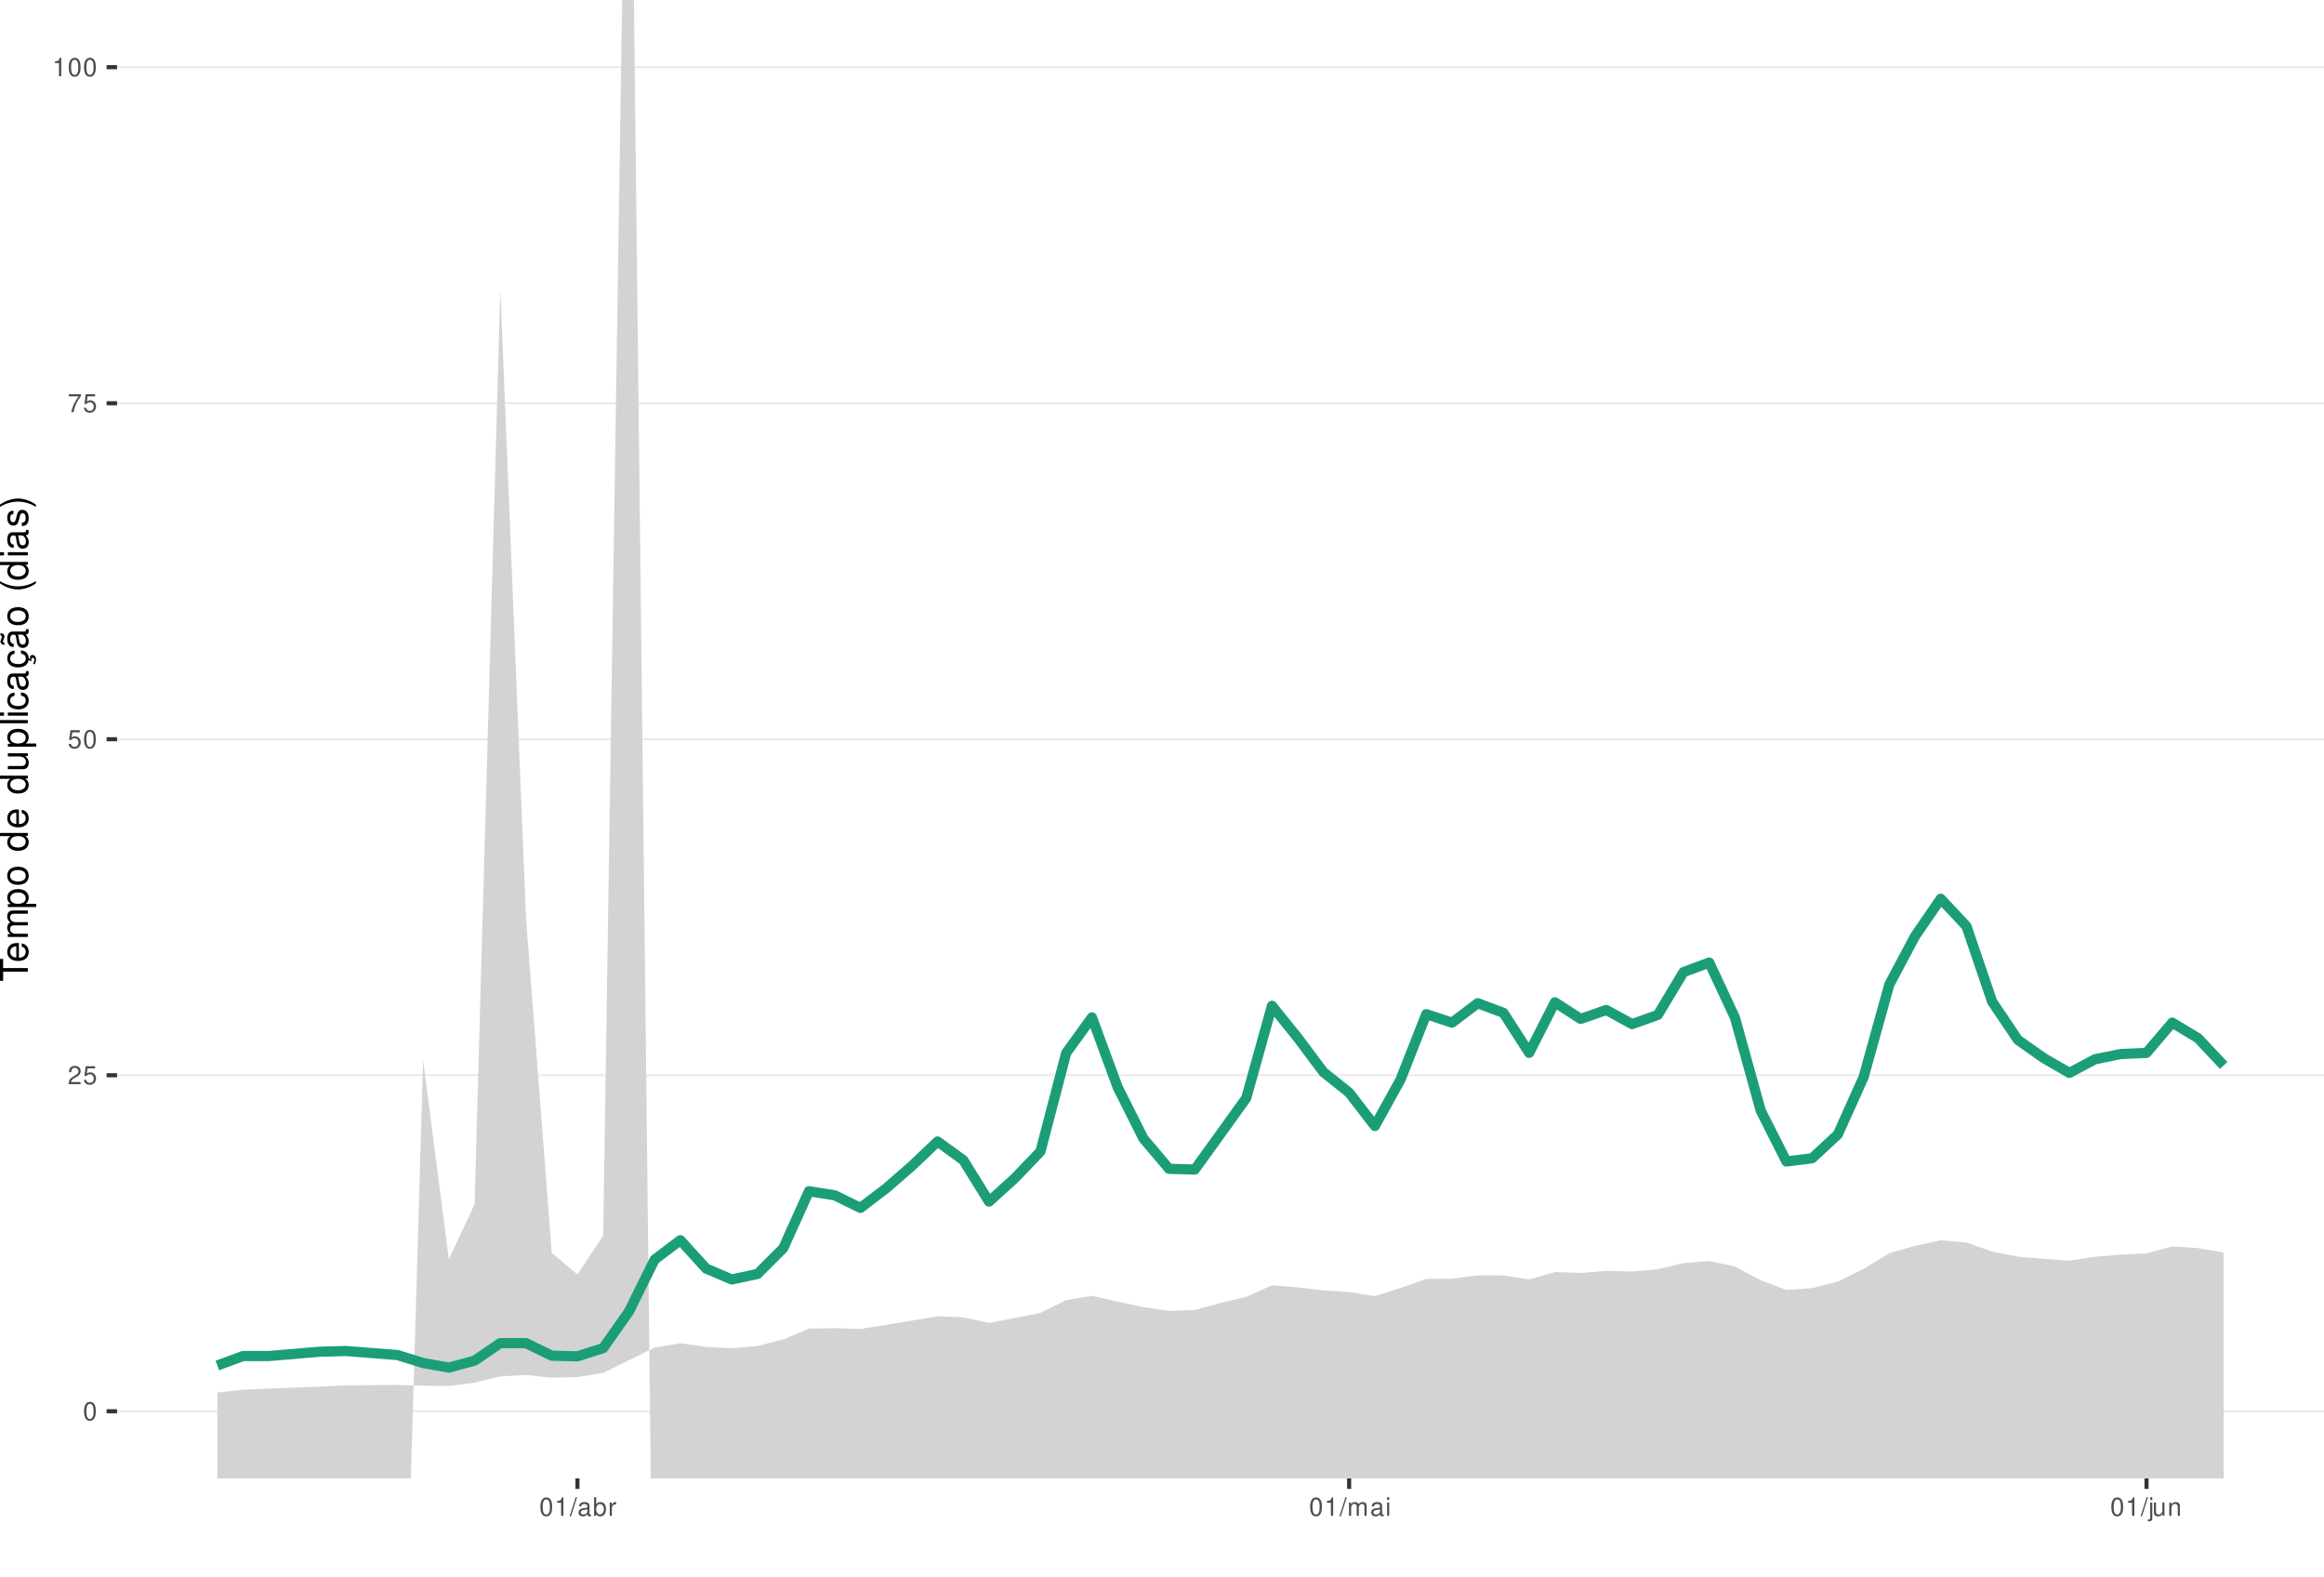
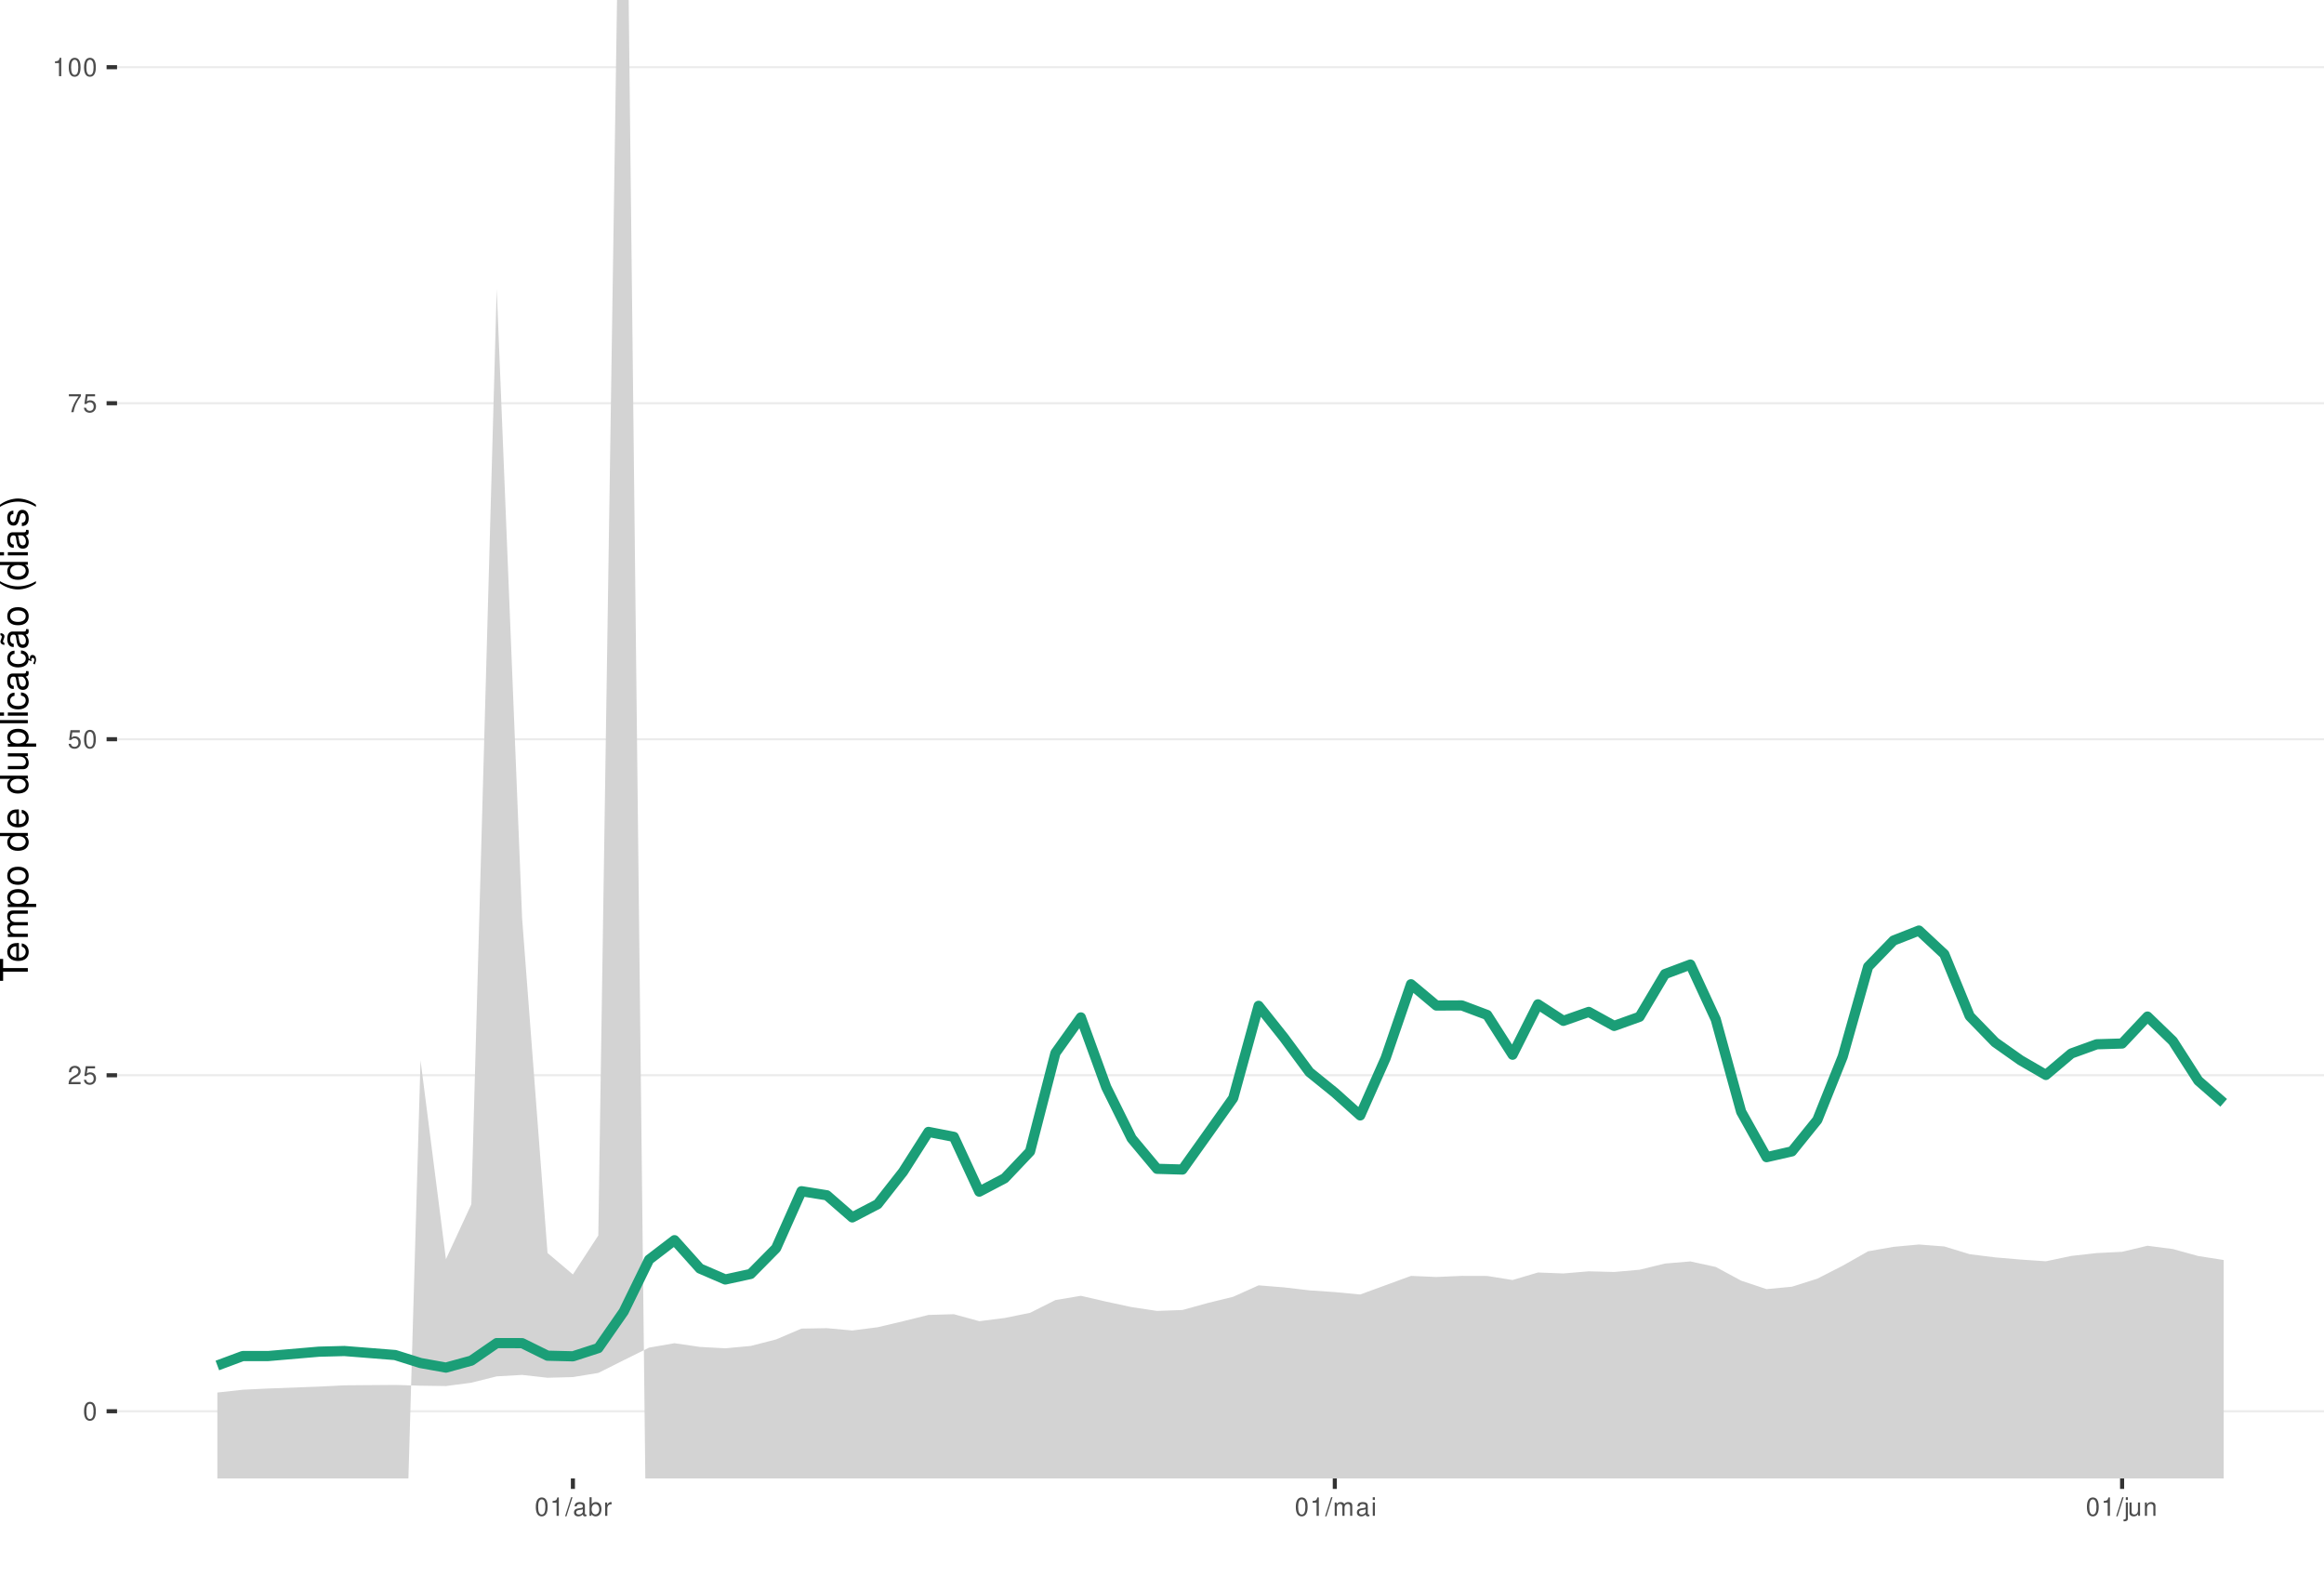
<svg xmlns="http://www.w3.org/2000/svg" xmlns:xlink="http://www.w3.org/1999/xlink" width="609pt" height="413pt" viewBox="0 0 609 413" version="1.1">
  <defs>
    <g>
      <symbol overflow="visible" id="glyph0-0">
        <path style="stroke:none;" d="" />
      </symbol>
      <symbol overflow="visible" id="glyph0-1">
        <path style="stroke:none;" d="M 1.828 -4.812 C 1.391 -4.812 0.984 -4.609 0.75 -4.281 C 0.438 -3.859 0.281 -3.219 0.281 -2.328 C 0.281 -0.703 0.812 0.156 1.828 0.156 C 2.828 0.156 3.375 -0.703 3.375 -2.297 C 3.375 -3.219 3.234 -3.844 2.922 -4.281 C 2.672 -4.625 2.281 -4.812 1.828 -4.812 Z M 1.828 -4.297 C 2.469 -4.297 2.781 -3.641 2.781 -2.344 C 2.781 -0.969 2.469 -0.328 1.812 -0.328 C 1.203 -0.328 0.891 -1 0.891 -2.328 C 0.891 -3.641 1.203 -4.297 1.828 -4.297 Z M 1.828 -4.297 " />
      </symbol>
      <symbol overflow="visible" id="glyph0-2">
        <path style="stroke:none;" d="M 3.375 -0.578 L 0.891 -0.578 C 0.938 -0.984 1.156 -1.234 1.734 -1.578 L 2.406 -1.953 C 3.062 -2.328 3.406 -2.812 3.406 -3.406 C 3.406 -3.812 3.234 -4.188 2.969 -4.438 C 2.688 -4.688 2.344 -4.812 1.891 -4.812 C 1.297 -4.812 0.844 -4.594 0.578 -4.188 C 0.422 -3.938 0.344 -3.641 0.328 -3.141 L 0.922 -3.141 C 0.938 -3.469 0.984 -3.672 1.062 -3.828 C 1.219 -4.125 1.516 -4.297 1.875 -4.297 C 2.406 -4.297 2.797 -3.906 2.797 -3.391 C 2.797 -3.016 2.578 -2.672 2.156 -2.438 L 1.547 -2.078 C 0.562 -1.516 0.281 -1.062 0.219 0 L 3.375 0 Z M 3.375 -0.578 " />
      </symbol>
      <symbol overflow="visible" id="glyph0-3">
        <path style="stroke:none;" d="M 3.172 -4.719 L 0.734 -4.719 L 0.375 -2.156 L 0.922 -2.156 C 1.188 -2.469 1.422 -2.594 1.797 -2.594 C 2.422 -2.594 2.812 -2.156 2.812 -1.453 C 2.812 -0.781 2.422 -0.359 1.781 -0.359 C 1.266 -0.359 0.953 -0.625 0.812 -1.156 L 0.234 -1.156 C 0.312 -0.766 0.375 -0.578 0.516 -0.406 C 0.781 -0.047 1.266 0.156 1.797 0.156 C 2.75 0.156 3.422 -0.547 3.422 -1.531 C 3.422 -2.469 2.797 -3.109 1.891 -3.109 C 1.562 -3.109 1.297 -3.016 1.016 -2.828 L 1.203 -4.141 L 3.172 -4.141 Z M 3.172 -4.719 " />
      </symbol>
      <symbol overflow="visible" id="glyph0-4">
        <path style="stroke:none;" d="M 3.469 -4.719 L 0.312 -4.719 L 0.312 -4.141 L 2.859 -4.141 C 1.734 -2.531 1.266 -1.547 0.922 0 L 1.547 0 C 1.797 -1.516 2.391 -2.812 3.469 -4.234 Z M 3.469 -4.719 " />
      </symbol>
      <symbol overflow="visible" id="glyph0-5">
        <path style="stroke:none;" d="M 1.719 -3.422 L 1.719 0 L 2.312 0 L 2.312 -4.812 L 1.922 -4.812 C 1.719 -4.078 1.578 -3.969 0.672 -3.859 L 0.672 -3.422 Z M 1.719 -3.422 " />
      </symbol>
      <symbol overflow="visible" id="glyph0-6">
        <path style="stroke:none;" d="M 1.531 -4.859 L -0.047 0.141 L 0.312 0.141 L 1.891 -4.859 Z M 1.531 -4.859 " />
      </symbol>
      <symbol overflow="visible" id="glyph0-7">
        <path style="stroke:none;" d="M 3.562 -0.328 C 3.5 -0.312 3.469 -0.312 3.438 -0.312 C 3.25 -0.312 3.141 -0.406 3.141 -0.578 L 3.141 -2.641 C 3.141 -3.25 2.688 -3.594 1.828 -3.594 C 1.312 -3.594 0.906 -3.438 0.672 -3.188 C 0.516 -3 0.453 -2.797 0.438 -2.453 L 0.984 -2.453 C 1.031 -2.875 1.297 -3.078 1.812 -3.078 C 2.312 -3.078 2.594 -2.891 2.594 -2.562 L 2.594 -2.406 C 2.578 -2.172 2.469 -2.078 2.016 -2.031 C 1.219 -1.922 1.109 -1.891 0.891 -1.812 C 0.484 -1.641 0.281 -1.328 0.281 -0.875 C 0.281 -0.25 0.719 0.156 1.422 0.156 C 1.859 0.156 2.219 0 2.609 -0.359 C 2.656 0 2.828 0.156 3.188 0.156 C 3.297 0.156 3.375 0.141 3.562 0.094 Z M 2.594 -1.094 C 2.594 -0.906 2.531 -0.797 2.375 -0.641 C 2.141 -0.438 1.875 -0.328 1.547 -0.328 C 1.109 -0.328 0.859 -0.547 0.859 -0.891 C 0.859 -1.266 1.094 -1.438 1.703 -1.531 C 2.297 -1.609 2.406 -1.641 2.594 -1.719 Z M 2.594 -1.094 " />
      </symbol>
      <symbol overflow="visible" id="glyph0-8">
        <path style="stroke:none;" d="M 0.359 -4.859 L 0.359 0 L 0.859 0 L 0.859 -0.453 C 1.125 -0.047 1.484 0.156 1.969 0.156 C 2.875 0.156 3.484 -0.594 3.484 -1.75 C 3.484 -2.891 2.922 -3.594 1.984 -3.594 C 1.516 -3.594 1.172 -3.406 0.906 -3.016 L 0.906 -4.859 Z M 1.891 -3.062 C 2.5 -3.062 2.906 -2.531 2.906 -1.703 C 2.906 -0.906 2.484 -0.359 1.891 -0.359 C 1.297 -0.359 0.906 -0.906 0.906 -1.719 C 0.906 -2.531 1.297 -3.062 1.891 -3.062 Z M 1.891 -3.062 " />
      </symbol>
      <symbol overflow="visible" id="glyph0-9">
        <path style="stroke:none;" d="M 0.453 -3.484 L 0.453 0 L 1.016 0 L 1.016 -1.812 C 1.031 -2.656 1.375 -3.016 2.141 -3 L 2.141 -3.562 C 2.047 -3.578 1.984 -3.594 1.922 -3.594 C 1.562 -3.594 1.297 -3.375 0.969 -2.859 L 0.969 -3.484 Z M 0.453 -3.484 " />
      </symbol>
      <symbol overflow="visible" id="glyph0-10">
        <path style="stroke:none;" d="M 0.469 -3.484 L 0.469 0 L 1.031 0 L 1.031 -2.188 C 1.031 -2.703 1.391 -3.109 1.844 -3.109 C 2.25 -3.109 2.484 -2.844 2.484 -2.406 L 2.484 0 L 3.047 0 L 3.047 -2.188 C 3.047 -2.703 3.422 -3.109 3.875 -3.109 C 4.266 -3.109 4.516 -2.844 4.516 -2.406 L 4.516 0 L 5.078 0 L 5.078 -2.609 C 5.078 -3.234 4.719 -3.594 4.062 -3.594 C 3.594 -3.594 3.312 -3.453 2.984 -3.062 C 2.781 -3.422 2.5 -3.594 2.047 -3.594 C 1.578 -3.594 1.266 -3.422 0.984 -3 L 0.984 -3.484 Z M 0.469 -3.484 " />
      </symbol>
      <symbol overflow="visible" id="glyph0-11">
        <path style="stroke:none;" d="M 1 -3.484 L 0.453 -3.484 L 0.453 0 L 1 0 Z M 1 -4.859 L 0.438 -4.859 L 0.438 -4.156 L 1 -4.156 Z M 1 -4.859 " />
      </symbol>
      <symbol overflow="visible" id="glyph0-12">
        <path style="stroke:none;" d="M 0.469 -3.484 L 0.469 0.5 C 0.469 0.859 0.359 0.969 0.016 0.969 C -0.031 0.969 -0.047 0.969 -0.125 0.953 L -0.125 1.438 C -0.047 1.438 -0.016 1.453 0.062 1.453 C 0.688 1.453 1.016 1.203 1.016 0.719 L 1.016 -3.484 Z M 1.016 -4.859 L 0.469 -4.859 L 0.469 -4.156 L 1.016 -4.156 Z M 1.016 -4.859 " />
      </symbol>
      <symbol overflow="visible" id="glyph0-13">
        <path style="stroke:none;" d="M 3.203 0 L 3.203 -3.484 L 2.656 -3.484 L 2.656 -1.516 C 2.656 -0.797 2.281 -0.328 1.703 -0.328 C 1.266 -0.328 0.984 -0.594 0.984 -1.016 L 0.984 -3.484 L 0.438 -3.484 L 0.438 -0.797 C 0.438 -0.219 0.859 0.156 1.547 0.156 C 2.062 0.156 2.391 -0.031 2.703 -0.484 L 2.703 0 Z M 3.203 0 " />
      </symbol>
      <symbol overflow="visible" id="glyph0-14">
        <path style="stroke:none;" d="M 0.469 -3.484 L 0.469 0 L 1.031 0 L 1.031 -1.922 C 1.031 -2.641 1.391 -3.109 1.969 -3.109 C 2.406 -3.109 2.688 -2.828 2.688 -2.422 L 2.688 0 L 3.234 0 L 3.234 -2.641 C 3.234 -3.219 2.812 -3.594 2.141 -3.594 C 1.625 -3.594 1.281 -3.391 0.984 -2.906 L 0.984 -3.484 Z M 0.469 -3.484 " />
      </symbol>
      <symbol overflow="visible" id="glyph1-0">
        <path style="stroke:none;" d="" />
      </symbol>
      <symbol overflow="visible" id="glyph1-1">
        <path style="stroke:none;" d="M -6.469 -3.547 L -6.469 -5.938 L -7.297 -5.938 L -7.297 -0.203 L -6.469 -0.203 L -6.469 -2.609 L 0 -2.609 L 0 -3.547 Z M -6.469 -3.547 " />
      </symbol>
      <symbol overflow="visible" id="glyph1-2">
        <path style="stroke:none;" d="M -2.344 -5.125 C -3.141 -5.125 -3.625 -5.062 -4.016 -4.922 C -4.875 -4.578 -5.391 -3.781 -5.391 -2.797 C -5.391 -1.344 -4.281 -0.406 -2.547 -0.406 C -0.812 -0.406 0.234 -1.297 0.234 -2.781 C 0.234 -3.984 -0.453 -4.812 -1.594 -5.016 L -1.594 -4.188 C -0.906 -3.953 -0.547 -3.484 -0.547 -2.812 C -0.547 -2.281 -0.781 -1.828 -1.219 -1.547 C -1.516 -1.344 -1.812 -1.281 -2.344 -1.266 Z M -3.016 -1.297 C -3.984 -1.359 -4.625 -1.953 -4.625 -2.797 C -4.625 -3.641 -3.953 -4.234 -3.016 -4.234 Z M -3.016 -1.297 " />
      </symbol>
      <symbol overflow="visible" id="glyph1-3">
        <path style="stroke:none;" d="M -5.234 -0.703 L 0 -0.703 L 0 -1.547 L -3.297 -1.547 C -4.047 -1.547 -4.656 -2.094 -4.656 -2.766 C -4.656 -3.391 -4.281 -3.734 -3.609 -3.734 L 0 -3.734 L 0 -4.578 L -3.297 -4.578 C -4.047 -4.578 -4.656 -5.125 -4.656 -5.812 C -4.656 -6.422 -4.266 -6.781 -3.609 -6.781 L 0 -6.781 L 0 -7.625 L -3.938 -7.625 C -4.875 -7.625 -5.391 -7.078 -5.391 -6.094 C -5.391 -5.406 -5.188 -4.984 -4.594 -4.484 C -5.156 -4.188 -5.391 -3.766 -5.391 -3.078 C -5.391 -2.375 -5.125 -1.906 -4.5 -1.469 L -5.234 -1.469 Z M -5.234 -0.703 " />
      </symbol>
      <symbol overflow="visible" id="glyph1-4">
        <path style="stroke:none;" d="M 2.188 -0.547 L 2.188 -1.375 L -0.547 -1.375 C -0.016 -1.812 0.234 -2.312 0.234 -2.984 C 0.234 -4.344 -0.859 -5.234 -2.531 -5.234 C -4.297 -5.234 -5.391 -4.375 -5.391 -2.984 C -5.391 -2.266 -5.062 -1.703 -4.453 -1.312 L -5.234 -1.312 L -5.234 -0.547 Z M -4.609 -2.844 C -4.609 -3.766 -3.797 -4.359 -2.547 -4.359 C -1.359 -4.359 -0.547 -3.75 -0.547 -2.844 C -0.547 -1.953 -1.344 -1.375 -2.578 -1.375 C -3.812 -1.375 -4.609 -1.953 -4.609 -2.844 Z M -4.609 -2.844 " />
      </symbol>
      <symbol overflow="visible" id="glyph1-5">
        <path style="stroke:none;" d="M -5.391 -2.719 C -5.391 -1.234 -4.344 -0.359 -2.578 -0.359 C -0.812 -0.359 0.234 -1.234 0.234 -2.734 C 0.234 -4.203 -0.812 -5.094 -2.547 -5.094 C -4.359 -5.094 -5.391 -4.234 -5.391 -2.719 Z M -4.625 -2.734 C -4.625 -3.672 -3.844 -4.234 -2.547 -4.234 C -1.312 -4.234 -0.547 -3.656 -0.547 -2.734 C -0.547 -1.797 -1.312 -1.234 -2.578 -1.234 C -3.844 -1.234 -4.625 -1.797 -4.625 -2.734 Z M -4.625 -2.734 " />
      </symbol>
      <symbol overflow="visible" id="glyph1-6">
        <path style="stroke:none;" d="" />
      </symbol>
      <symbol overflow="visible" id="glyph1-7">
        <path style="stroke:none;" d="M -7.297 -4.953 L -7.297 -4.125 L -4.578 -4.125 C -5.109 -3.766 -5.391 -3.203 -5.391 -2.516 C -5.391 -1.156 -4.297 -0.266 -2.625 -0.266 C -0.859 -0.266 0.234 -1.125 0.234 -2.547 C 0.234 -3.266 -0.047 -3.766 -0.688 -4.203 L 0 -4.203 L 0 -4.953 Z M -4.609 -2.656 C -4.609 -3.547 -3.812 -4.125 -2.562 -4.125 C -1.344 -4.125 -0.547 -3.547 -0.547 -2.656 C -0.547 -1.734 -1.359 -1.125 -2.578 -1.125 C -3.797 -1.125 -4.609 -1.734 -4.609 -2.656 Z M -4.609 -2.656 " />
      </symbol>
      <symbol overflow="visible" id="glyph1-8">
        <path style="stroke:none;" d="M 0 -4.812 L -5.234 -4.812 L -5.234 -3.984 L -2.266 -3.984 C -1.203 -3.984 -0.5 -3.438 -0.5 -2.562 C -0.5 -1.906 -0.906 -1.484 -1.531 -1.484 L -5.234 -1.484 L -5.234 -0.656 L -1.203 -0.656 C -0.328 -0.656 0.234 -1.297 0.234 -2.312 C 0.234 -3.094 -0.047 -3.578 -0.734 -4.062 L 0 -4.062 Z M 0 -4.812 " />
      </symbol>
      <symbol overflow="visible" id="glyph1-9">
        <path style="stroke:none;" d="M -7.297 -1.516 L -7.297 -0.688 L 0 -0.688 L 0 -1.516 Z M -7.297 -1.516 " />
      </symbol>
      <symbol overflow="visible" id="glyph1-10">
        <path style="stroke:none;" d="M -5.234 -1.5 L -5.234 -0.672 L 0 -0.672 L 0 -1.5 Z M -7.297 -1.5 L -7.297 -0.656 L -6.234 -0.656 L -6.234 -1.5 Z M -7.297 -1.5 " />
      </symbol>
      <symbol overflow="visible" id="glyph1-11">
        <path style="stroke:none;" d="M -3.484 -4.703 C -3.984 -4.672 -4.312 -4.562 -4.609 -4.359 C -5.094 -4 -5.391 -3.375 -5.391 -2.641 C -5.391 -1.219 -4.266 -0.312 -2.531 -0.312 C -0.844 -0.312 0.234 -1.203 0.234 -2.625 C 0.234 -3.875 -0.516 -4.672 -1.797 -4.766 L -1.797 -3.938 C -0.953 -3.797 -0.547 -3.359 -0.547 -2.656 C -0.547 -1.734 -1.297 -1.188 -2.531 -1.188 C -3.844 -1.188 -4.625 -1.719 -4.625 -2.625 C -4.625 -3.328 -4.203 -3.766 -3.484 -3.875 Z M -3.484 -4.703 " />
      </symbol>
      <symbol overflow="visible" id="glyph1-12">
        <path style="stroke:none;" d="M -0.484 -5.344 C -0.469 -5.266 -0.469 -5.219 -0.469 -5.172 C -0.469 -4.875 -0.625 -4.719 -0.875 -4.719 L -3.953 -4.719 C -4.891 -4.719 -5.391 -4.047 -5.391 -2.75 C -5.391 -1.984 -5.172 -1.375 -4.781 -1.016 C -4.516 -0.766 -4.203 -0.672 -3.688 -0.656 L -3.688 -1.484 C -4.328 -1.562 -4.625 -1.938 -4.625 -2.719 C -4.625 -3.484 -4.344 -3.891 -3.844 -3.891 L -3.625 -3.891 C -3.266 -3.875 -3.125 -3.703 -3.047 -3.016 C -2.891 -1.844 -2.844 -1.656 -2.719 -1.344 C -2.453 -0.734 -2 -0.422 -1.312 -0.422 C -0.375 -0.422 0.234 -1.078 0.234 -2.141 C 0.234 -2.797 0 -3.328 -0.547 -3.922 C 0 -3.984 0.234 -4.234 0.234 -4.781 C 0.234 -4.953 0.203 -5.062 0.141 -5.344 Z M -1.656 -3.891 C -1.375 -3.891 -1.203 -3.812 -0.969 -3.562 C -0.656 -3.219 -0.5 -2.812 -0.5 -2.312 C -0.5 -1.672 -0.812 -1.297 -1.344 -1.297 C -1.891 -1.297 -2.172 -1.656 -2.297 -2.547 C -2.422 -3.438 -2.453 -3.609 -2.594 -3.891 Z M -1.656 -3.891 " />
      </symbol>
      <symbol overflow="visible" id="glyph1-13">
        <path style="stroke:none;" d="M 0.234 -2.641 C 0.234 -3.875 -0.547 -4.703 -1.797 -4.766 L -1.797 -3.938 C -0.953 -3.797 -0.531 -3.359 -0.531 -2.656 C -0.531 -1.734 -1.281 -1.188 -2.516 -1.188 C -3.844 -1.188 -4.625 -1.719 -4.625 -2.625 C -4.625 -3.328 -4.203 -3.766 -3.484 -3.875 L -3.484 -4.703 C -3.984 -4.672 -4.312 -4.562 -4.609 -4.359 C -5.094 -4 -5.391 -3.375 -5.391 -2.641 C -5.391 -1.219 -4.266 -0.312 -2.531 -0.312 C -1.469 -0.312 -0.625 -0.672 -0.156 -1.312 C 0.047 -1.594 0.125 -1.812 0.203 -2.25 L 0.922 -1.938 L 0.984 -2.062 C 0.938 -2.188 0.906 -2.25 0.906 -2.375 C 0.906 -2.656 1.047 -2.828 1.281 -2.828 C 1.547 -2.828 1.734 -2.594 1.734 -2.297 C 1.734 -2.031 1.672 -1.844 1.438 -1.406 L 1.406 -1.312 L 1.812 -1.094 C 2.078 -1.75 2.141 -1.953 2.141 -2.344 C 2.141 -3.109 1.781 -3.578 1.203 -3.578 C 0.781 -3.578 0.547 -3.297 0.547 -2.797 C 0.547 -2.703 0.547 -2.641 0.562 -2.516 Z M 0.234 -2.641 " />
      </symbol>
      <symbol overflow="visible" id="glyph1-14">
        <path style="stroke:none;" d="M -0.484 -5.344 C -0.469 -5.266 -0.469 -5.219 -0.469 -5.172 C -0.469 -4.875 -0.625 -4.719 -0.875 -4.719 L -3.953 -4.719 C -4.891 -4.719 -5.391 -4.047 -5.391 -2.75 C -5.391 -1.984 -5.172 -1.375 -4.781 -1.016 C -4.516 -0.766 -4.203 -0.672 -3.688 -0.656 L -3.688 -1.484 C -4.328 -1.562 -4.625 -1.938 -4.625 -2.719 C -4.625 -3.484 -4.344 -3.891 -3.844 -3.891 L -3.625 -3.891 C -3.266 -3.875 -3.125 -3.703 -3.047 -3.016 C -2.891 -1.844 -2.844 -1.656 -2.719 -1.344 C -2.453 -0.734 -2 -0.422 -1.312 -0.422 C -0.375 -0.422 0.234 -1.078 0.234 -2.141 C 0.234 -2.797 0 -3.328 -0.547 -3.922 C 0 -3.984 0.234 -4.234 0.234 -4.781 C 0.234 -4.953 0.203 -5.062 0.141 -5.344 Z M -1.656 -3.891 C -1.375 -3.891 -1.203 -3.812 -0.969 -3.562 C -0.656 -3.219 -0.5 -2.812 -0.5 -2.312 C -0.5 -1.672 -0.812 -1.297 -1.344 -1.297 C -1.891 -1.297 -2.172 -1.656 -2.297 -2.547 C -2.422 -3.438 -2.453 -3.609 -2.594 -3.891 Z M -7.172 -3.75 C -6.922 -3.672 -6.812 -3.547 -6.812 -3.375 C -6.812 -3.25 -6.875 -2.984 -6.984 -2.734 C -7.156 -2.312 -7.172 -2.25 -7.172 -2.047 C -7.172 -1.594 -6.797 -1.297 -6.141 -1.188 L -6.141 -1.766 C -6.375 -1.812 -6.5 -1.938 -6.5 -2.094 C -6.5 -2.203 -6.469 -2.344 -6.375 -2.578 C -6.156 -3.156 -6.125 -3.234 -6.125 -3.438 C -6.125 -3.922 -6.484 -4.219 -7.172 -4.312 Z M -7.172 -3.75 " />
      </symbol>
      <symbol overflow="visible" id="glyph1-15">
        <path style="stroke:none;" d="M -7.297 -2.359 C -5.984 -1.359 -4.156 -0.734 -2.594 -0.734 C -1.016 -0.734 0.812 -1.359 2.125 -2.359 L 2.125 -2.906 C 0.688 -2.031 -0.984 -1.547 -2.594 -1.547 C -4.188 -1.547 -5.875 -2.031 -7.297 -2.906 Z M -7.297 -2.359 " />
      </symbol>
      <symbol overflow="visible" id="glyph1-16">
        <path style="stroke:none;" d="M -3.781 -4.375 C -4.812 -4.375 -5.391 -3.688 -5.391 -2.484 C -5.391 -1.266 -4.766 -0.469 -3.797 -0.469 C -2.969 -0.469 -2.578 -0.891 -2.281 -2.125 L -2.094 -2.906 C -1.953 -3.484 -1.734 -3.719 -1.375 -3.719 C -0.875 -3.719 -0.547 -3.234 -0.547 -2.5 C -0.547 -2.047 -0.672 -1.672 -0.891 -1.453 C -1.047 -1.328 -1.188 -1.266 -1.562 -1.219 L -1.562 -0.344 C -0.344 -0.375 0.234 -1.062 0.234 -2.438 C 0.234 -3.75 -0.422 -4.594 -1.438 -4.594 C -2.203 -4.594 -2.641 -4.156 -2.891 -3.109 L -3.078 -2.312 C -3.234 -1.625 -3.453 -1.344 -3.828 -1.344 C -4.312 -1.344 -4.625 -1.766 -4.625 -2.453 C -4.625 -3.125 -4.328 -3.484 -3.781 -3.5 Z M -3.781 -4.375 " />
      </symbol>
      <symbol overflow="visible" id="glyph1-17">
        <path style="stroke:none;" d="M 2.125 -0.938 C 0.812 -1.938 -1.016 -2.562 -2.578 -2.562 C -4.156 -2.562 -5.984 -1.938 -7.297 -0.938 L -7.297 -0.375 C -5.859 -1.266 -4.188 -1.75 -2.578 -1.75 C -0.984 -1.75 0.703 -1.266 2.125 -0.375 Z M 2.125 -0.938 " />
      </symbol>
    </g>
    <clipPath id="clip1">
      <path d="M 30.672 0 L 609 0 L 609 387.328 L 30.672 387.328 Z M 30.672 0 " />
    </clipPath>
    <clipPath id="clip2">
      <path d="M 30.672 369 L 609 369 L 609 370 L 30.672 370 Z M 30.672 369 " />
    </clipPath>
    <clipPath id="clip3">
      <path d="M 30.672 281 L 609 281 L 609 282 L 30.672 282 Z M 30.672 281 " />
    </clipPath>
    <clipPath id="clip4">
      <path d="M 30.672 193 L 609 193 L 609 194 L 30.672 194 Z M 30.672 193 " />
    </clipPath>
    <clipPath id="clip5">
      <path d="M 30.672 105 L 609 105 L 609 106 L 30.672 106 Z M 30.672 105 " />
    </clipPath>
    <clipPath id="clip6">
      <path d="M 30.672 17 L 609 17 L 609 18 L 30.672 18 Z M 30.672 17 " />
    </clipPath>
    <clipPath id="clip7">
      <path d="M 56 0 L 583 0 L 583 387.328 L 56 387.328 Z M 56 0 " />
    </clipPath>
  </defs>
  <g id="surface66">
    <rect x="0" y="0" width="609" height="413" style="fill:rgb(100%,100%,100%);fill-opacity:1;stroke:none;" />
    <rect x="0" y="0" width="609" height="413" style="fill:rgb(100%,100%,100%);fill-opacity:1;stroke:none;" />
    <path style="fill:none;stroke-width:1.067;stroke-linecap:round;stroke-linejoin:round;stroke:rgb(100%,100%,100%);stroke-opacity:1;stroke-miterlimit:10;" d="M 0 413 L 609 413 L 609 0 L 0 0 Z M 0 413 " />
    <g clip-path="url(#clip1)" clip-rule="nonzero">
      <path style=" stroke:none;fill-rule:nonzero;fill:rgb(100%,100%,100%);fill-opacity:1;" d="M 30.672 387.328 L 609 387.328 L 609 0 L 30.672 0 Z M 30.672 387.328 " />
    </g>
    <g clip-path="url(#clip2)" clip-rule="nonzero">
      <path style="fill:none;stroke-width:0.533;stroke-linecap:butt;stroke-linejoin:round;stroke:rgb(92.157%,92.157%,92.157%);stroke-opacity:1;stroke-miterlimit:10;" d="M 30.672 369.723 L 609 369.723 " />
    </g>
    <g clip-path="url(#clip3)" clip-rule="nonzero">
      <path style="fill:none;stroke-width:0.533;stroke-linecap:butt;stroke-linejoin:round;stroke:rgb(92.157%,92.157%,92.157%);stroke-opacity:1;stroke-miterlimit:10;" d="M 30.672 281.695 L 609 281.695 " />
    </g>
    <g clip-path="url(#clip4)" clip-rule="nonzero">
      <path style="fill:none;stroke-width:0.533;stroke-linecap:butt;stroke-linejoin:round;stroke:rgb(92.157%,92.157%,92.157%);stroke-opacity:1;stroke-miterlimit:10;" d="M 30.672 193.664 L 609 193.664 " />
    </g>
    <g clip-path="url(#clip5)" clip-rule="nonzero">
      <path style="fill:none;stroke-width:0.533;stroke-linecap:butt;stroke-linejoin:round;stroke:rgb(92.157%,92.157%,92.157%);stroke-opacity:1;stroke-miterlimit:10;" d="M 30.672 105.637 L 609 105.637 " />
    </g>
    <g clip-path="url(#clip6)" clip-rule="nonzero">
      <path style="fill:none;stroke-width:0.533;stroke-linecap:butt;stroke-linejoin:round;stroke:rgb(92.157%,92.157%,92.157%);stroke-opacity:1;stroke-miterlimit:10;" d="M 30.672 17.605 L 609 17.605 " />
    </g>
    <g clip-path="url(#clip7)" clip-rule="nonzero">
-       <path style=" stroke:none;fill-rule:nonzero;fill:rgb(82.745%,82.745%,82.745%);fill-opacity:1;" d="M 56.957 401.605 L 63.699 398.086 L 70.441 407.883 L 83.922 411.23 L 84.824 413 L 106.91 413 L 110.883 277.773 L 117.621 329.891 L 124.363 315.504 L 131.105 75.691 L 137.844 240.594 L 144.586 328.254 L 151.324 333.883 L 158.066 323.668 L 163.031 0 L 166.125 0 L 170.836 413 L 582.711 413 L 582.711 328.121 L 575.973 326.98 L 569.23 326.547 L 562.492 328.332 L 555.75 328.684 L 549.012 329.242 L 542.27 330.258 L 535.531 329.797 L 528.789 329.223 L 522.047 327.902 L 515.309 325.516 L 508.566 324.938 L 501.828 326.379 L 495.086 328.316 L 488.348 332.445 L 481.605 335.734 L 474.867 337.469 L 468.125 337.953 L 461.383 335.406 L 454.645 331.805 L 447.902 330.352 L 441.164 330.91 L 434.422 332.531 L 427.684 333.117 L 420.941 332.941 L 414.203 333.5 L 407.461 333.246 L 400.723 335.215 L 393.98 334.148 L 387.238 334.129 L 380.5 335.004 L 373.758 335.051 L 367.02 337.414 L 360.277 339.566 L 353.539 338.508 L 346.797 338.051 L 340.059 337.27 L 333.316 336.734 L 326.574 339.727 L 319.836 341.363 L 313.094 343.195 L 306.355 343.441 L 299.613 342.441 L 292.875 341.008 L 286.133 339.477 L 279.395 340.594 L 272.652 343.938 L 265.914 345.289 L 259.172 346.59 L 252.43 345.141 L 245.691 344.836 L 238.949 345.957 L 232.211 347.086 L 225.469 348.156 L 218.73 347.957 L 211.988 348.07 L 205.25 350.906 L 198.508 352.617 L 191.766 353.227 L 185.027 352.867 L 178.285 351.898 L 171.547 353.051 L 164.805 356.352 L 158.066 359.684 L 151.324 360.77 L 144.586 360.949 L 137.844 360.203 L 131.105 360.582 L 124.363 362.238 L 117.621 363.121 L 110.883 363.027 L 104.141 362.828 L 90.66 362.93 L 83.922 363.266 L 70.441 363.762 L 63.699 364.086 L 56.957 364.82 Z M 56.957 401.605 " />
-     </g>
-     <path style="fill:none;stroke-width:2.667;stroke-linecap:butt;stroke-linejoin:round;stroke:rgb(10.588%,61.961%,46.667%);stroke-opacity:1;stroke-miterlimit:10;" d="M 56.957 357.734 L 63.699 355.258 L 70.441 355.258 L 83.922 354.117 L 90.66 353.941 L 104.141 354.996 L 110.883 357.09 L 117.621 358.285 L 124.363 356.461 L 131.105 351.867 L 137.844 351.883 L 144.586 355.168 L 151.324 355.332 L 158.066 353.176 L 164.805 343.609 L 171.547 329.996 L 178.285 324.902 L 185.027 332.328 L 191.766 335.203 L 198.508 333.754 L 205.25 327.012 L 211.988 312.078 L 218.73 313.145 L 225.469 316.453 L 232.211 311.324 L 238.949 305.469 L 245.691 299.055 L 252.43 303.93 L 259.172 314.801 L 265.914 308.691 L 272.652 301.664 L 279.395 275.863 L 286.133 266.543 L 292.875 284.816 L 299.613 298.242 L 306.355 306.207 L 313.094 306.398 L 319.836 297.059 L 326.574 287.68 L 333.316 263.504 L 340.059 271.863 L 346.797 280.867 L 353.539 286.25 L 360.277 295 L 367.02 282.805 L 373.758 265.691 L 380.5 267.922 L 387.238 262.82 L 393.98 265.352 L 400.723 275.832 L 407.461 262.574 L 414.203 266.934 L 420.941 264.594 L 427.684 268.293 L 434.422 265.898 L 441.164 254.668 L 447.902 252.176 L 454.645 266.617 L 461.383 290.93 L 468.125 304.289 L 474.867 303.449 L 481.605 297.195 L 488.348 282.207 L 495.086 257.953 L 501.828 245.27 L 508.566 235.457 L 515.309 242.656 L 522.047 262.426 L 528.789 272.434 L 535.531 277.18 L 542.27 281.074 L 549.012 277.5 L 555.75 276.137 L 562.492 275.836 L 569.23 267.914 L 575.973 271.965 L 582.711 279.137 " />
+       <path style=" stroke:none;fill-rule:nonzero;fill:rgb(82.745%,82.745%,82.745%);fill-opacity:1;" d="M 56.957 401.605 L 63.613 398.086 L 70.27 407.883 L 83.578 411.23 L 84.473 413 L 106.277 413 L 110.199 277.773 L 116.855 329.891 L 123.512 315.504 L 130.164 75.691 L 136.82 240.594 L 143.477 328.254 L 150.129 333.883 L 156.785 323.668 L 161.688 0 L 164.746 0 L 169.395 413 L 582.711 413 L 582.711 330.098 L 576.059 329.059 L 569.402 327.23 L 562.746 326.363 L 556.094 327.949 L 549.438 328.281 L 542.781 329.027 L 536.125 330.43 L 529.473 329.977 L 522.816 329.41 L 516.16 328.578 L 509.508 326.551 L 502.852 326.035 L 496.195 326.648 L 489.539 327.816 L 482.887 331.586 L 476.23 334.984 L 469.574 337.094 L 462.922 337.727 L 456.266 335.508 L 449.609 331.918 L 442.957 330.469 L 436.301 331.027 L 429.645 332.648 L 422.988 333.234 L 416.336 333.062 L 409.68 333.621 L 403.023 333.371 L 396.371 335.34 L 389.715 334.277 L 383.059 334.258 L 376.402 334.547 L 369.75 334.262 L 363.094 336.695 L 356.438 339.133 L 349.785 338.508 L 343.129 338.051 L 336.473 337.27 L 329.816 336.734 L 323.164 339.727 L 316.508 341.363 L 309.852 343.195 L 303.199 343.441 L 296.543 342.441 L 289.887 341.008 L 283.234 339.477 L 276.578 340.594 L 269.922 343.938 L 263.266 345.289 L 256.613 346.125 L 249.957 344.297 L 243.301 344.492 L 236.648 346.137 L 229.992 347.711 L 223.336 348.566 L 216.68 347.957 L 210.027 348.07 L 203.371 350.906 L 196.715 352.617 L 190.062 353.227 L 183.406 352.867 L 176.75 351.898 L 170.098 353.051 L 163.441 356.352 L 156.785 359.684 L 150.129 360.77 L 143.477 360.949 L 136.82 360.203 L 130.164 360.582 L 123.512 362.238 L 116.855 363.121 L 110.199 363.027 L 103.543 362.828 L 90.234 362.93 L 83.578 363.266 L 70.27 363.762 L 63.613 364.086 L 56.957 364.82 Z M 56.957 401.605 " />
+     </g>
+     <path style="fill:none;stroke-width:2.667;stroke-linecap:butt;stroke-linejoin:round;stroke:rgb(10.588%,61.961%,46.667%);stroke-opacity:1;stroke-miterlimit:10;" d="M 56.957 357.734 L 63.613 355.258 L 70.27 355.258 L 83.578 354.117 L 90.234 353.941 L 103.543 354.996 L 110.199 357.09 L 116.855 358.285 L 123.512 356.461 L 130.164 351.867 L 136.82 351.883 L 143.477 355.168 L 150.129 355.332 L 156.785 353.176 L 163.441 343.609 L 170.098 329.996 L 176.75 324.902 L 183.406 332.328 L 190.062 335.203 L 196.715 333.754 L 203.371 327.012 L 210.027 312.078 L 216.68 313.145 L 223.336 318.938 L 229.992 315.465 L 236.648 306.984 L 243.301 296.539 L 249.957 297.832 L 256.613 312.191 L 263.266 308.691 L 269.922 301.664 L 276.578 275.863 L 283.234 266.543 L 289.887 284.816 L 296.543 298.242 L 303.199 306.207 L 309.852 306.398 L 316.508 297.059 L 323.164 287.68 L 329.816 263.504 L 336.473 271.863 L 343.129 280.867 L 349.785 286.25 L 356.438 292.219 L 363.094 277.223 L 369.75 257.859 L 376.402 263.43 L 383.059 263.402 L 389.715 265.906 L 396.371 276.32 L 403.023 263.117 L 409.68 267.441 L 416.336 265.102 L 422.988 268.77 L 429.645 266.379 L 436.301 255.188 L 442.957 252.695 L 449.609 267.062 L 456.266 291.258 L 462.922 303.156 L 469.574 301.637 L 476.23 293.398 L 482.887 276.797 L 489.539 253.266 L 496.195 246.402 L 502.852 243.785 L 509.508 249.988 L 516.16 266.207 L 522.816 273.062 L 529.473 277.762 L 536.125 281.617 L 542.781 275.996 L 549.438 273.582 L 556.094 273.383 L 562.746 266.32 L 569.402 272.75 L 576.059 283.121 L 582.711 288.922 " />
    <g style="fill:rgb(30.196%,30.196%,30.196%);fill-opacity:1;">
      <use xlink:href="#glyph0-1" x="21.738" y="372.07" />
    </g>
    <g style="fill:rgb(30.196%,30.196%,30.196%);fill-opacity:1;">
      <use xlink:href="#glyph0-2" x="17.738" y="284.043" />
      <use xlink:href="#glyph0-3" x="21.738" y="284.043" />
    </g>
    <g style="fill:rgb(30.196%,30.196%,30.196%);fill-opacity:1;">
      <use xlink:href="#glyph0-3" x="17.738" y="196.012" />
      <use xlink:href="#glyph0-1" x="21.738" y="196.012" />
    </g>
    <g style="fill:rgb(30.196%,30.196%,30.196%);fill-opacity:1;">
      <use xlink:href="#glyph0-4" x="17.738" y="107.984" />
      <use xlink:href="#glyph0-3" x="21.738" y="107.984" />
    </g>
    <g style="fill:rgb(30.196%,30.196%,30.196%);fill-opacity:1;">
      <use xlink:href="#glyph0-5" x="13.738" y="19.953" />
      <use xlink:href="#glyph0-1" x="17.738" y="19.953" />
      <use xlink:href="#glyph0-1" x="21.738" y="19.953" />
    </g>
    <path style="fill:none;stroke-width:1.067;stroke-linecap:butt;stroke-linejoin:round;stroke:rgb(20%,20%,20%);stroke-opacity:1;stroke-miterlimit:10;" d="M 27.93 369.723 L 30.672 369.723 " />
    <path style="fill:none;stroke-width:1.067;stroke-linecap:butt;stroke-linejoin:round;stroke:rgb(20%,20%,20%);stroke-opacity:1;stroke-miterlimit:10;" d="M 27.93 281.695 L 30.672 281.695 " />
    <path style="fill:none;stroke-width:1.067;stroke-linecap:butt;stroke-linejoin:round;stroke:rgb(20%,20%,20%);stroke-opacity:1;stroke-miterlimit:10;" d="M 27.93 193.664 L 30.672 193.664 " />
    <path style="fill:none;stroke-width:1.067;stroke-linecap:butt;stroke-linejoin:round;stroke:rgb(20%,20%,20%);stroke-opacity:1;stroke-miterlimit:10;" d="M 27.93 105.637 L 30.672 105.637 " />
    <path style="fill:none;stroke-width:1.067;stroke-linecap:butt;stroke-linejoin:round;stroke:rgb(20%,20%,20%);stroke-opacity:1;stroke-miterlimit:10;" d="M 27.93 17.605 L 30.672 17.605 " />
-     <path style="fill:none;stroke-width:1.067;stroke-linecap:butt;stroke-linejoin:round;stroke:rgb(20%,20%,20%);stroke-opacity:1;stroke-miterlimit:10;" d="M 151.324 390.07 L 151.324 387.328 " />
-     <path style="fill:none;stroke-width:1.067;stroke-linecap:butt;stroke-linejoin:round;stroke:rgb(20%,20%,20%);stroke-opacity:1;stroke-miterlimit:10;" d="M 353.539 390.07 L 353.539 387.328 " />
-     <path style="fill:none;stroke-width:1.067;stroke-linecap:butt;stroke-linejoin:round;stroke:rgb(20%,20%,20%);stroke-opacity:1;stroke-miterlimit:10;" d="M 562.492 390.07 L 562.492 387.328 " />
-     <g style="fill:rgb(30.196%,30.196%,30.196%);fill-opacity:1;">
-       <use xlink:href="#glyph0-1" x="141.324" y="397.109" />
-       <use xlink:href="#glyph0-5" x="145.324" y="397.109" />
-       <use xlink:href="#glyph0-6" x="149.324" y="397.109" />
-       <use xlink:href="#glyph0-7" x="151.324" y="397.109" />
-       <use xlink:href="#glyph0-8" x="155.324" y="397.109" />
-       <use xlink:href="#glyph0-9" x="159.324" y="397.109" />
-     </g>
-     <g style="fill:rgb(30.196%,30.196%,30.196%);fill-opacity:1;">
-       <use xlink:href="#glyph0-1" x="343.039" y="397.109" />
-       <use xlink:href="#glyph0-5" x="347.039" y="397.109" />
-       <use xlink:href="#glyph0-6" x="351.039" y="397.109" />
-       <use xlink:href="#glyph0-10" x="353.039" y="397.109" />
-       <use xlink:href="#glyph0-7" x="359.039" y="397.109" />
-       <use xlink:href="#glyph0-11" x="363.039" y="397.109" />
-     </g>
-     <g style="fill:rgb(30.196%,30.196%,30.196%);fill-opacity:1;">
-       <use xlink:href="#glyph0-1" x="552.992" y="397.109" />
-       <use xlink:href="#glyph0-5" x="556.992" y="397.109" />
-       <use xlink:href="#glyph0-6" x="560.992" y="397.109" />
-       <use xlink:href="#glyph0-12" x="562.992" y="397.109" />
-       <use xlink:href="#glyph0-13" x="563.992" y="397.109" />
-       <use xlink:href="#glyph0-14" x="567.992" y="397.109" />
+     <path style="fill:none;stroke-width:1.067;stroke-linecap:butt;stroke-linejoin:round;stroke:rgb(20%,20%,20%);stroke-opacity:1;stroke-miterlimit:10;" d="M 150.129 390.07 L 150.129 387.328 " />
+     <path style="fill:none;stroke-width:1.067;stroke-linecap:butt;stroke-linejoin:round;stroke:rgb(20%,20%,20%);stroke-opacity:1;stroke-miterlimit:10;" d="M 349.785 390.07 L 349.785 387.328 " />
+     <path style="fill:none;stroke-width:1.067;stroke-linecap:butt;stroke-linejoin:round;stroke:rgb(20%,20%,20%);stroke-opacity:1;stroke-miterlimit:10;" d="M 556.094 390.07 L 556.094 387.328 " />
+     <g style="fill:rgb(30.196%,30.196%,30.196%);fill-opacity:1;">
+       <use xlink:href="#glyph0-1" x="140.129" y="397.109" />
+       <use xlink:href="#glyph0-5" x="144.129" y="397.109" />
+       <use xlink:href="#glyph0-6" x="148.129" y="397.109" />
+       <use xlink:href="#glyph0-7" x="150.129" y="397.109" />
+       <use xlink:href="#glyph0-8" x="154.129" y="397.109" />
+       <use xlink:href="#glyph0-9" x="158.129" y="397.109" />
+     </g>
+     <g style="fill:rgb(30.196%,30.196%,30.196%);fill-opacity:1;">
+       <use xlink:href="#glyph0-1" x="339.285" y="397.109" />
+       <use xlink:href="#glyph0-5" x="343.285" y="397.109" />
+       <use xlink:href="#glyph0-6" x="347.285" y="397.109" />
+       <use xlink:href="#glyph0-10" x="349.285" y="397.109" />
+       <use xlink:href="#glyph0-7" x="355.285" y="397.109" />
+       <use xlink:href="#glyph0-11" x="359.285" y="397.109" />
+     </g>
+     <g style="fill:rgb(30.196%,30.196%,30.196%);fill-opacity:1;">
+       <use xlink:href="#glyph0-1" x="546.594" y="397.109" />
+       <use xlink:href="#glyph0-5" x="550.594" y="397.109" />
+       <use xlink:href="#glyph0-6" x="554.594" y="397.109" />
+       <use xlink:href="#glyph0-12" x="556.594" y="397.109" />
+       <use xlink:href="#glyph0-13" x="557.594" y="397.109" />
+       <use xlink:href="#glyph0-14" x="561.594" y="397.109" />
    </g>
    <g style="fill:rgb(0%,0%,0%);fill-opacity:1;">
      <use xlink:href="#glyph1-1" x="7.29" y="257.164" />
      <use xlink:href="#glyph1-2" x="7.29" y="252.164" />
      <use xlink:href="#glyph1-3" x="7.29" y="246.164" />
      <use xlink:href="#glyph1-4" x="7.29" y="238.164" />
      <use xlink:href="#glyph1-5" x="7.29" y="232.164" />
      <use xlink:href="#glyph1-6" x="7.29" y="226.164" />
      <use xlink:href="#glyph1-7" x="7.29" y="223.164" />
      <use xlink:href="#glyph1-2" x="7.29" y="217.164" />
      <use xlink:href="#glyph1-6" x="7.29" y="211.164" />
      <use xlink:href="#glyph1-7" x="7.29" y="208.164" />
      <use xlink:href="#glyph1-8" x="7.29" y="202.164" />
      <use xlink:href="#glyph1-4" x="7.29" y="196.164" />
      <use xlink:href="#glyph1-9" x="7.29" y="190.164" />
      <use xlink:href="#glyph1-10" x="7.29" y="188.164" />
      <use xlink:href="#glyph1-11" x="7.29" y="186.164" />
      <use xlink:href="#glyph1-12" x="7.29" y="181.164" />
      <use xlink:href="#glyph1-13" x="7.29" y="175.164" />
      <use xlink:href="#glyph1-14" x="7.29" y="170.164" />
      <use xlink:href="#glyph1-5" x="7.29" y="164.164" />
      <use xlink:href="#glyph1-6" x="7.29" y="158.164" />
      <use xlink:href="#glyph1-15" x="7.29" y="155.164" />
      <use xlink:href="#glyph1-7" x="7.29" y="152.164" />
      <use xlink:href="#glyph1-10" x="7.29" y="146.164" />
      <use xlink:href="#glyph1-12" x="7.29" y="144.164" />
      <use xlink:href="#glyph1-16" x="7.29" y="138.164" />
      <use xlink:href="#glyph1-17" x="7.29" y="133.164" />
    </g>
  </g>
</svg>
